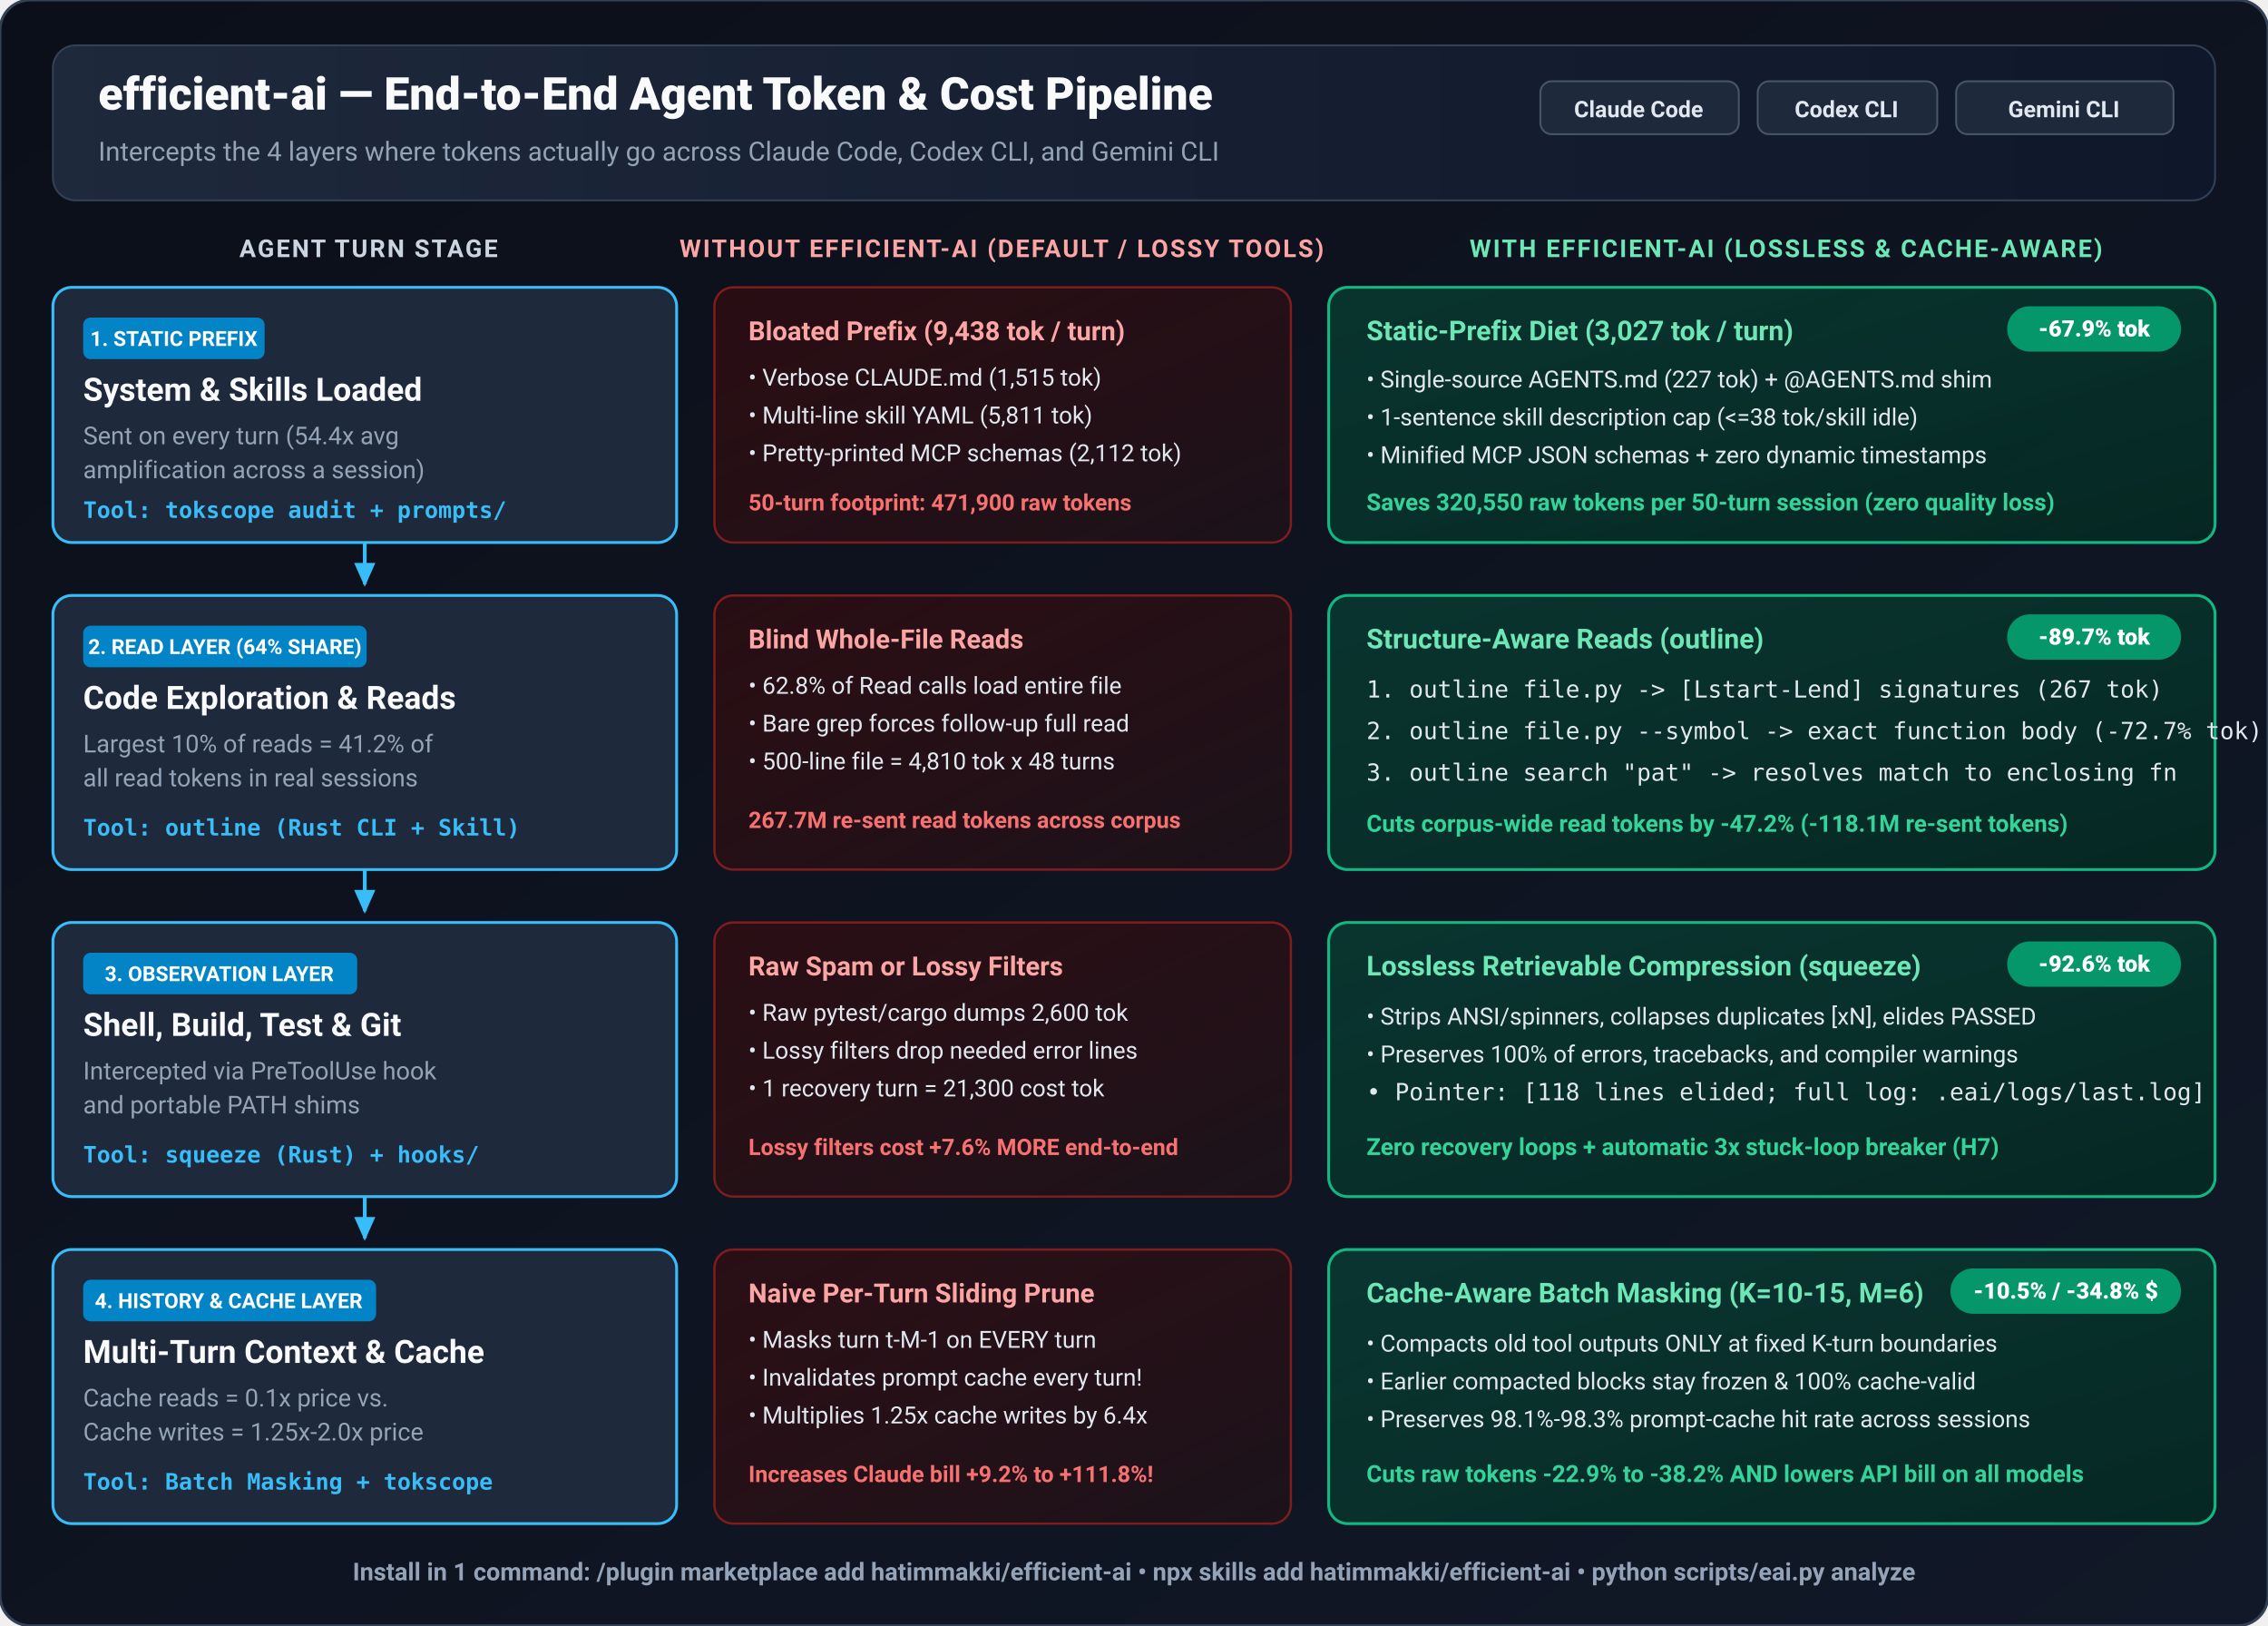
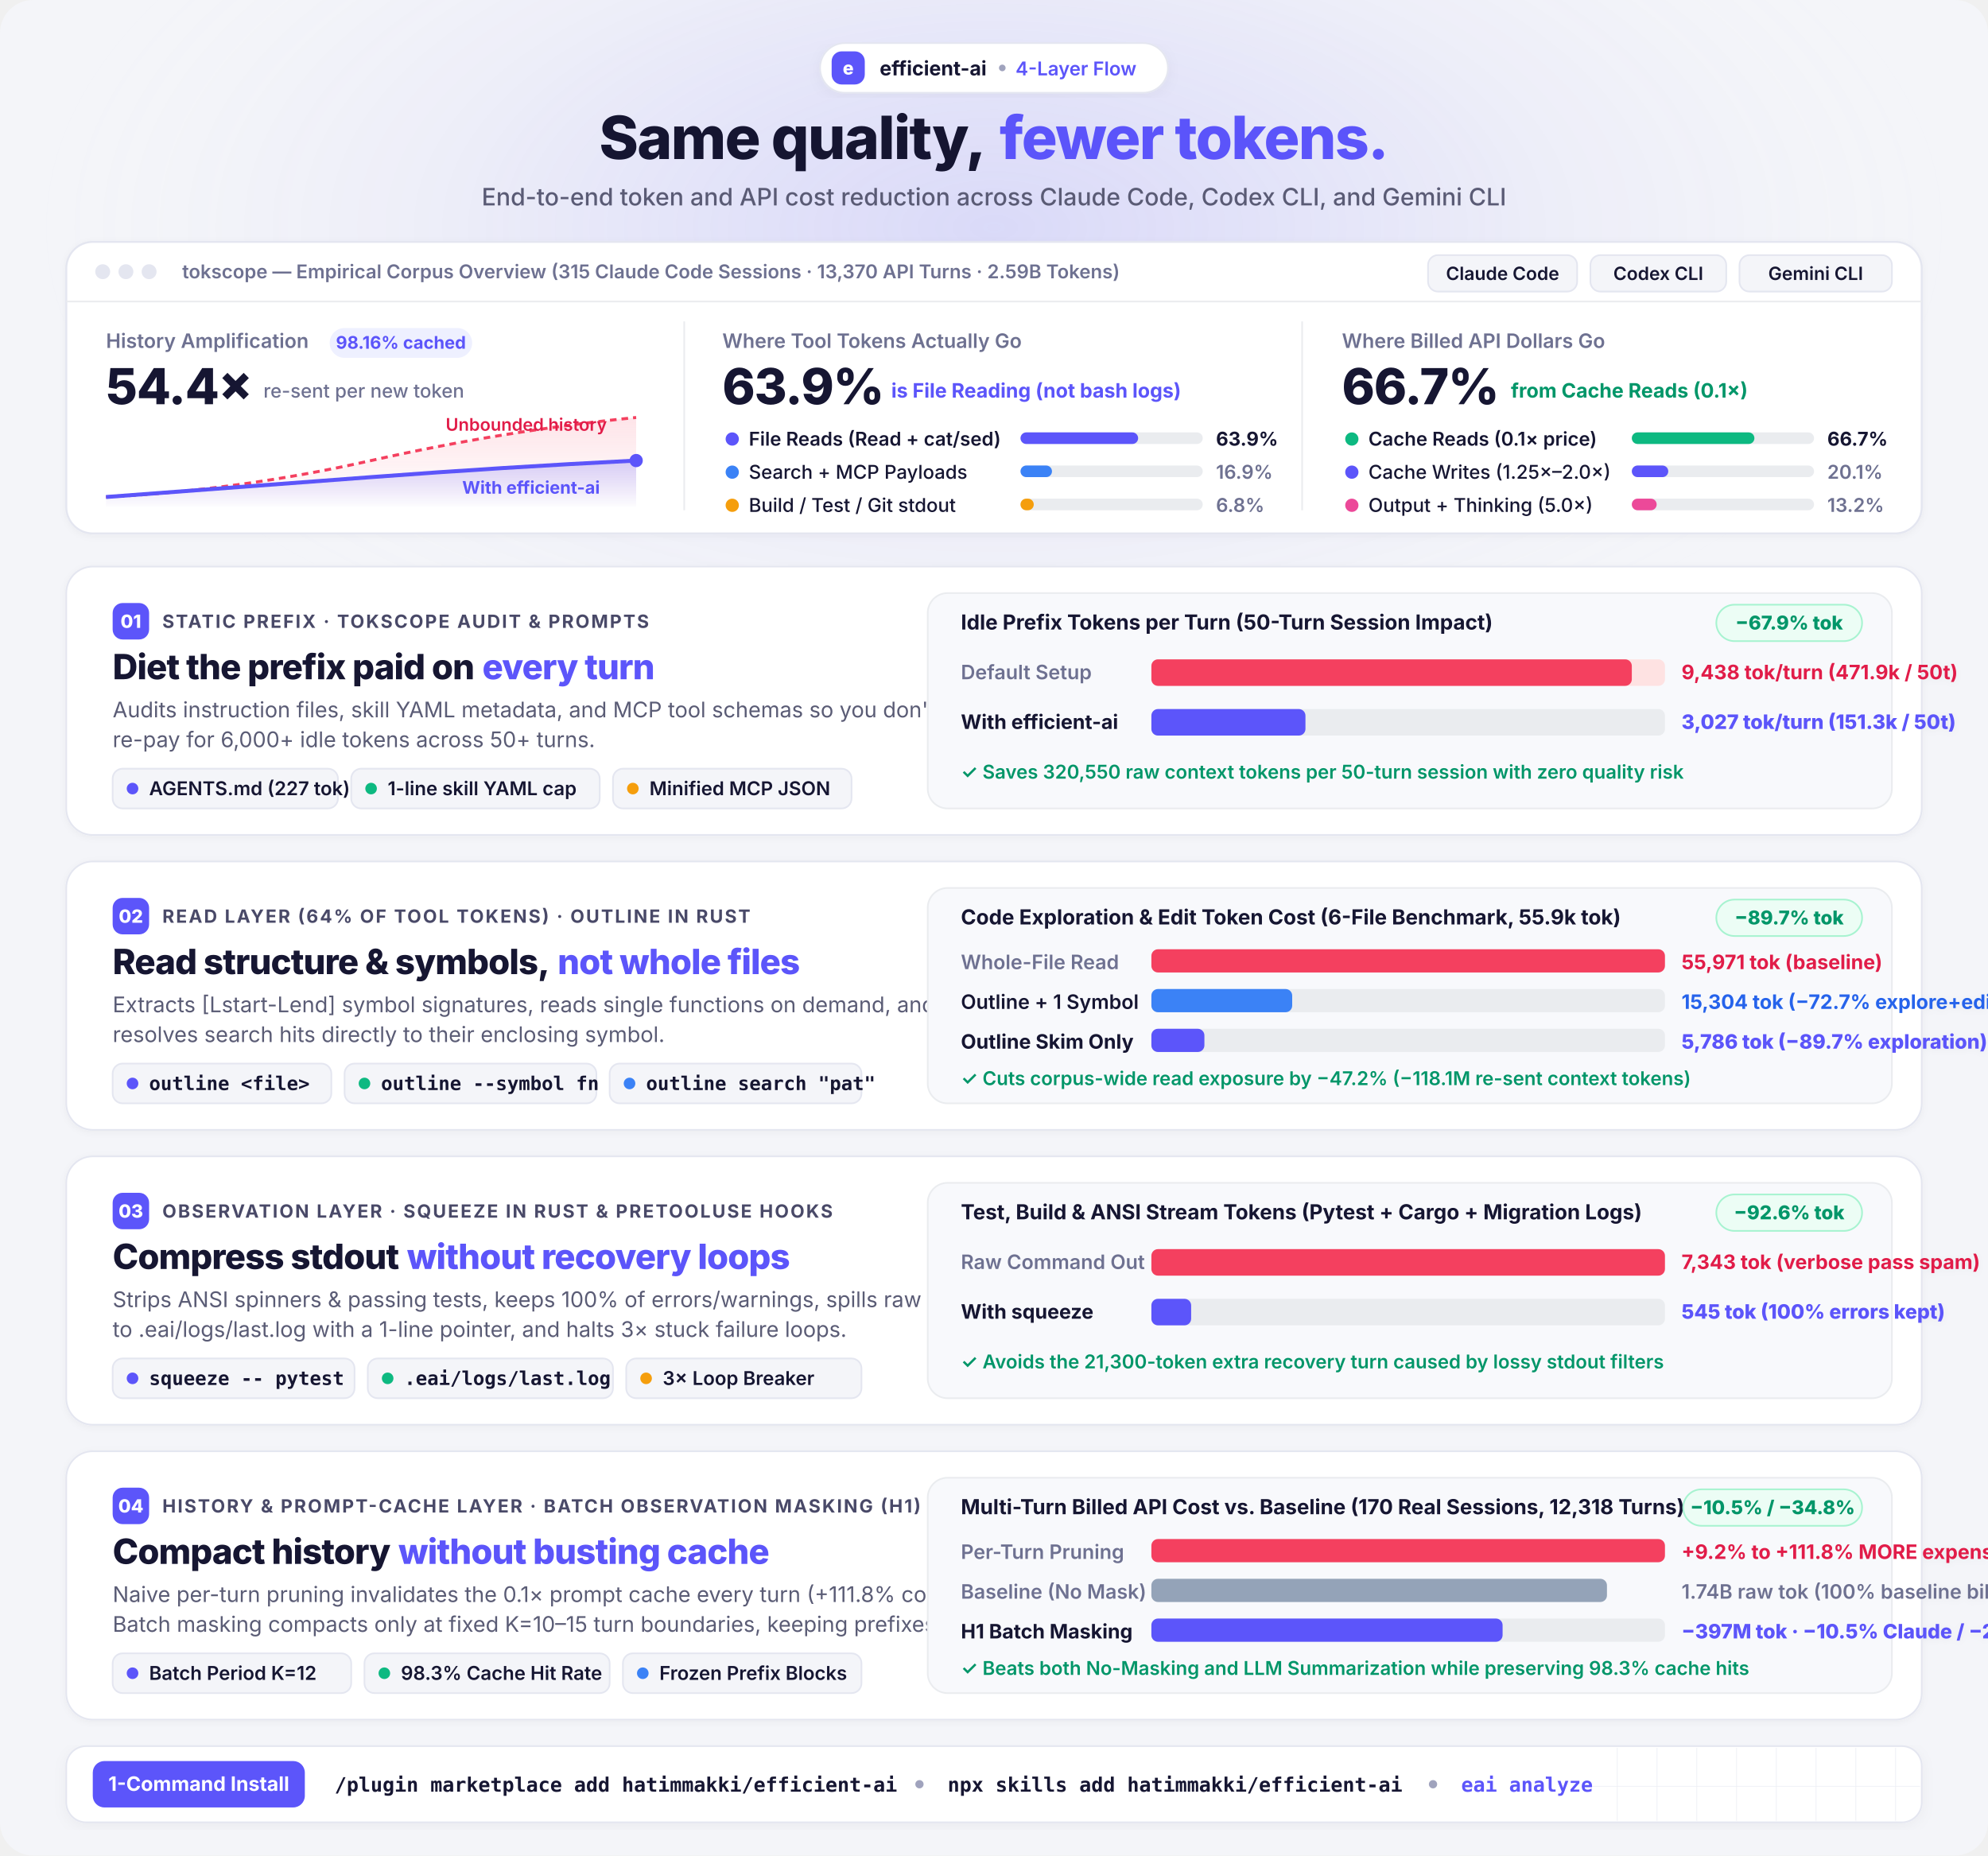
- <svg xmlns="http://www.w3.org/2000/svg" viewBox="0 0 1200 860" width="100%" height="100%" font-family="system-ui, -apple-system, 'Segoe UI', Roboto, Helvetica, Arial, sans-serif">
+ <svg xmlns="http://www.w3.org/2000/svg" viewBox="0 0 1200 1120" width="100%" height="100%" font-family="'SN Pro', 'Inter', -apple-system, BlinkMacSystemFont, 'Segoe UI', Roboto, sans-serif">
  <defs>
-     <linearGradient id="bgGrad" x1="0%" y1="0%" x2="100%" y2="100%">
-       <stop offset="0%" stop-color="#0b0f19" />
-       <stop offset="100%" stop-color="#111827" />
+     <radialGradient id="indigoGlow" cx="50%" cy="22%" r="48%">
+       <stop offset="0%" stop-color="#625DF5" stop-opacity="0.18" />
+       <stop offset="55%" stop-color="#625DF5" stop-opacity="0.06" />
+       <stop offset="100%" stop-color="#F4F5F9" stop-opacity="0" />
+     </radialGradient>
+     <linearGradient id="chartFill" x1="0%" y1="0%" x2="0%" y2="100%">
+       <stop offset="0%" stop-color="#5B54FA" stop-opacity="0.24" />
+       <stop offset="100%" stop-color="#5B54FA" stop-opacity="0.01" />
    </linearGradient>
-     <linearGradient id="headerGrad" x1="0%" y1="0%" x2="100%" y2="0%">
-       <stop offset="0%" stop-color="#1e293b" />
-       <stop offset="100%" stop-color="#0f172a" />
+     <linearGradient id="redChartFill" x1="0%" y1="0%" x2="0%" y2="100%">
+       <stop offset="0%" stop-color="#F43F5E" stop-opacity="0.14" />
+       <stop offset="100%" stop-color="#F43F5E" stop-opacity="0.0" />
    </linearGradient>
-     <linearGradient id="greenCard" x1="0%" y1="0%" x2="100%" y2="100%">
-       <stop offset="0%" stop-color="#064e3b" stop-opacity="0.55" />
-       <stop offset="100%" stop-color="#022c22" stop-opacity="0.75" />
-     </linearGradient>
-     <linearGradient id="redCard" x1="0%" y1="0%" x2="100%" y2="100%">
-       <stop offset="0%" stop-color="#450a0a" stop-opacity="0.5" />
-       <stop offset="100%" stop-color="#1f1218" stop-opacity="0.75" />
-     </linearGradient>
-     <marker id="arrowGreen" viewBox="0 0 10 10" refX="8" refY="5" markerWidth="7" markerHeight="7" orient="auto-start-reverse">
-       <path d="M 0 1 L 9 5 L 0 9 z" fill="#10b981" />
-     </marker>
-     <marker id="arrowBlue" viewBox="0 0 10 10" refX="8" refY="5" markerWidth="7" markerHeight="7" orient="auto-start-reverse">
-       <path d="M 0 1 L 9 5 L 0 9 z" fill="#38bdf8" />
-     </marker>
+     <filter id="cardShadow" x="-4%" y="-4%" width="108%" height="112%">
+       <feDropShadow dx="0" dy="8" stdDeviation="14" flood-color="#151531" flood-opacity="0.05" />
+       <feDropShadow dx="0" dy="1" stdDeviation="2" flood-color="#151531" flood-opacity="0.04" />
+     </filter>
+     <filter id="pillShadow" x="-4%" y="-6%" width="108%" height="116%">
+       <feDropShadow dx="0" dy="2" stdDeviation="4" flood-color="#151531" flood-opacity="0.04" />
+     </filter>
+     <pattern id="juneGrid" width="24" height="24" patternUnits="userSpaceOnUse">
+       <path d="M 24 0 L 0 0 0 24" fill="none" stroke="#E4E6F0" stroke-width="0.8" />
+     </pattern>
  </defs>
-   <rect width="1200" height="860" rx="16" fill="url(#bgGrad)" stroke="#334155" stroke-width="1.5" />
-   <rect x="28" y="24" width="1144" height="82" rx="12" fill="url(#headerGrad)" stroke="#334155" stroke-width="1" />
-   <text x="52" y="58" fill="#f8fafc" font-size="24" font-weight="800">efficient-ai — End-to-End Agent Token &amp; Cost Pipeline</text>
-   <text x="52" y="85" fill="#94a3b8" font-size="14">Intercepts the 4 layers where tokens actually go across Claude Code, Codex CLI, and Gemini CLI</text>
-   <rect x="815" y="43" width="105" height="28" rx="6" fill="#1e293b" stroke="#475569" />
-   <text x="867" y="62" fill="#e2e8f0" font-size="12" font-weight="600" text-anchor="middle">Claude Code</text>
-   <rect x="930" y="43" width="95" height="28" rx="6" fill="#1e293b" stroke="#475569" />
-   <text x="977" y="62" fill="#e2e8f0" font-size="12" font-weight="600" text-anchor="middle">Codex CLI</text>
-   <rect x="1035" y="43" width="115" height="28" rx="6" fill="#1e293b" stroke="#475569" />
-   <text x="1092" y="62" fill="#e2e8f0" font-size="12" font-weight="600" text-anchor="middle">Gemini CLI</text>
-   <text x="195" y="136" fill="#cbd5e1" font-size="13" font-weight="700" text-anchor="middle" letter-spacing="1">AGENT TURN STAGE</text>
-   <text x="530" y="136" fill="#fca5a5" font-size="13" font-weight="700" text-anchor="middle" letter-spacing="1">WITHOUT EFFICIENT-AI (DEFAULT / LOSSY TOOLS)</text>
-   <text x="945" y="136" fill="#6ee7b7" font-size="13" font-weight="700" text-anchor="middle" letter-spacing="1">WITH EFFICIENT-AI (LOSSLESS &amp; CACHE-AWARE)</text>
-   <rect x="28" y="152" width="330" height="135" rx="10" fill="#1e293b" stroke="#38bdf8" stroke-width="1.5" />
-   <rect x="44" y="168" width="96" height="22" rx="4" fill="#0284c7" />
-   <text x="92" y="183" fill="#ffffff" font-size="11" font-weight="700" text-anchor="middle">1. STATIC PREFIX</text>
-   <text x="44" y="212" fill="#f8fafc" font-size="17" font-weight="700">System &amp; Skills Loaded</text>
-   <text x="44" y="235" fill="#94a3b8" font-size="13">Sent on every turn (54.4x avg</text>
-   <text x="44" y="253" fill="#94a3b8" font-size="13">amplification across a session)</text>
-   <text x="44" y="274" fill="#38bdf8" font-size="12" font-family="Consolas, monospace" font-weight="600">Tool: tokscope audit + prompts/</text>
-   <rect x="378" y="152" width="305" height="135" rx="10" fill="url(#redCard)" stroke="#7f1d1d" stroke-width="1.2" />
-   <text x="396" y="180" fill="#fca5a5" font-size="14" font-weight="700">Bloated Prefix (9,438 tok / turn)</text>
-   <text x="396" y="204" fill="#e2e8f0" font-size="12.5">• Verbose CLAUDE.md (1,515 tok)</text>
-   <text x="396" y="224" fill="#e2e8f0" font-size="12.5">• Multi-line skill YAML (5,811 tok)</text>
-   <text x="396" y="244" fill="#e2e8f0" font-size="12.5">• Pretty-printed MCP schemas (2,112 tok)</text>
-   <text x="396" y="270" fill="#f87171" font-size="12" font-weight="700">50-turn footprint: 471,900 raw tokens</text>
-   <rect x="703" y="152" width="469" height="135" rx="10" fill="url(#greenCard)" stroke="#10b981" stroke-width="1.5" />
-   <text x="723" y="180" fill="#6ee7b7" font-size="14.5" font-weight="700">Static-Prefix Diet (3,027 tok / turn)</text>
-   <rect x="1062" y="162" width="92" height="24" rx="12" fill="#059669" />
-   <text x="1108" y="178" fill="#ffffff" font-size="12" font-weight="800" text-anchor="middle">-67.9% tok</text>
-   <text x="723" y="205" fill="#e2e8f0" font-size="12.5">• Single-source AGENTS.md (227 tok) + @AGENTS.md shim</text>
-   <text x="723" y="225" fill="#e2e8f0" font-size="12.5">• 1-sentence skill description cap (&lt;=38 tok/skill idle)</text>
-   <text x="723" y="245" fill="#e2e8f0" font-size="12.5">• Minified MCP JSON schemas + zero dynamic timestamps</text>
-   <text x="723" y="270" fill="#34d399" font-size="12.5" font-weight="700">Saves 320,550 raw tokens per 50-turn session (zero quality loss)</text>
-   <line x1="193" y1="287" x2="193" y2="309" stroke="#38bdf8" stroke-width="2" marker-end="url(#arrowBlue)" />
-   <rect x="28" y="315" width="330" height="145" rx="10" fill="#1e293b" stroke="#38bdf8" stroke-width="1.5" />
-   <rect x="44" y="331" width="150" height="22" rx="4" fill="#0284c7" />
-   <text x="119" y="346" fill="#ffffff" font-size="11" font-weight="700" text-anchor="middle">2. READ LAYER (64% SHARE)</text>
-   <text x="44" y="375" fill="#f8fafc" font-size="17" font-weight="700">Code Exploration &amp; Reads</text>
-   <text x="44" y="398" fill="#94a3b8" font-size="13">Largest 10% of reads = 41.2% of</text>
-   <text x="44" y="416" fill="#94a3b8" font-size="13">all read tokens in real sessions</text>
-   <text x="44" y="442" fill="#38bdf8" font-size="12" font-family="Consolas, monospace" font-weight="600">Tool: outline (Rust CLI + Skill)</text>
-   <rect x="378" y="315" width="305" height="145" rx="10" fill="url(#redCard)" stroke="#7f1d1d" stroke-width="1.2" />
-   <text x="396" y="343" fill="#fca5a5" font-size="14" font-weight="700">Blind Whole-File Reads</text>
-   <text x="396" y="367" fill="#e2e8f0" font-size="12.5">• 62.8% of Read calls load entire file</text>
-   <text x="396" y="387" fill="#e2e8f0" font-size="12.5">• Bare grep forces follow-up full read</text>
-   <text x="396" y="407" fill="#e2e8f0" font-size="12.5">• 500-line file = 4,810 tok x 48 turns</text>
-   <text x="396" y="438" fill="#f87171" font-size="12" font-weight="700">267.7M re-sent read tokens across corpus</text>
-   <rect x="703" y="315" width="469" height="145" rx="10" fill="url(#greenCard)" stroke="#10b981" stroke-width="1.5" />
-   <text x="723" y="343" fill="#6ee7b7" font-size="14.5" font-weight="700">Structure-Aware Reads (outline)</text>
-   <rect x="1062" y="325" width="92" height="24" rx="12" fill="#059669" />
-   <text x="1108" y="341" fill="#ffffff" font-size="12" font-weight="800" text-anchor="middle">-89.7% tok</text>
-   <text x="723" y="369" fill="#e2e8f0" font-size="12.5" font-family="Consolas, monospace">1. outline file.py           -&gt; [Lstart-Lend] signatures (267 tok)</text>
-   <text x="723" y="391" fill="#e2e8f0" font-size="12.5" font-family="Consolas, monospace">2. outline file.py --symbol  -&gt; exact function body (-72.7% tok)</text>
-   <text x="723" y="413" fill="#e2e8f0" font-size="12.5" font-family="Consolas, monospace">3. outline search "pat"      -&gt; resolves match to enclosing fn</text>
-   <text x="723" y="440" fill="#34d399" font-size="12.5" font-weight="700">Cuts corpus-wide read tokens by -47.2% (-118.1M re-sent tokens)</text>
-   <line x1="193" y1="460" x2="193" y2="482" stroke="#38bdf8" stroke-width="2" marker-end="url(#arrowBlue)" />
-   <rect x="28" y="488" width="330" height="145" rx="10" fill="#1e293b" stroke="#38bdf8" stroke-width="1.5" />
-   <rect x="44" y="504" width="145" height="22" rx="4" fill="#0284c7" />
-   <text x="116" y="519" fill="#ffffff" font-size="11" font-weight="700" text-anchor="middle">3. OBSERVATION LAYER</text>
-   <text x="44" y="548" fill="#f8fafc" font-size="17" font-weight="700">Shell, Build, Test &amp; Git</text>
-   <text x="44" y="571" fill="#94a3b8" font-size="13">Intercepted via PreToolUse hook</text>
-   <text x="44" y="589" fill="#94a3b8" font-size="13">and portable PATH shims</text>
-   <text x="44" y="615" fill="#38bdf8" font-size="12" font-family="Consolas, monospace" font-weight="600">Tool: squeeze (Rust) + hooks/</text>
-   <rect x="378" y="488" width="305" height="145" rx="10" fill="url(#redCard)" stroke="#7f1d1d" stroke-width="1.2" />
-   <text x="396" y="516" fill="#fca5a5" font-size="14" font-weight="700">Raw Spam or Lossy Filters</text>
-   <text x="396" y="540" fill="#e2e8f0" font-size="12.5">• Raw pytest/cargo dumps 2,600 tok</text>
-   <text x="396" y="560" fill="#e2e8f0" font-size="12.5">• Lossy filters drop needed error lines</text>
-   <text x="396" y="580" fill="#e2e8f0" font-size="12.5">• 1 recovery turn = 21,300 cost tok</text>
-   <text x="396" y="611" fill="#f87171" font-size="12" font-weight="700">Lossy filters cost +7.6% MORE end-to-end</text>
-   <rect x="703" y="488" width="469" height="145" rx="10" fill="url(#greenCard)" stroke="#10b981" stroke-width="1.5" />
-   <text x="723" y="516" fill="#6ee7b7" font-size="14.5" font-weight="700">Lossless Retrievable Compression (squeeze)</text>
-   <rect x="1062" y="498" width="92" height="24" rx="12" fill="#059669" />
-   <text x="1108" y="514" fill="#ffffff" font-size="12" font-weight="800" text-anchor="middle">-92.6% tok</text>
-   <text x="723" y="542" fill="#e2e8f0" font-size="12.5">• Strips ANSI/spinners, collapses duplicates [xN], elides PASSED</text>
-   <text x="723" y="562" fill="#e2e8f0" font-size="12.5">• Preserves 100% of errors, tracebacks, and compiler warnings</text>
-   <text x="723" y="582" fill="#e2e8f0" font-size="12.5" font-family="Consolas, monospace">• Pointer: [118 lines elided; full log: .eai/logs/last.log]</text>
-   <text x="723" y="611" fill="#34d399" font-size="12.5" font-weight="700">Zero recovery loops + automatic 3x stuck-loop breaker (H7)</text>
-   <line x1="193" y1="633" x2="193" y2="655" stroke="#38bdf8" stroke-width="2" marker-end="url(#arrowBlue)" />
-   <rect x="28" y="661" width="330" height="145" rx="10" fill="#1e293b" stroke="#38bdf8" stroke-width="1.5" />
-   <rect x="44" y="677" width="155" height="22" rx="4" fill="#0284c7" />
-   <text x="121" y="692" fill="#ffffff" font-size="11" font-weight="700" text-anchor="middle">4. HISTORY &amp; CACHE LAYER</text>
-   <text x="44" y="721" fill="#f8fafc" font-size="17" font-weight="700">Multi-Turn Context &amp; Cache</text>
-   <text x="44" y="744" fill="#94a3b8" font-size="13">Cache reads = 0.1x price vs.</text>
-   <text x="44" y="762" fill="#94a3b8" font-size="13">Cache writes = 1.25x-2.0x price</text>
-   <text x="44" y="788" fill="#38bdf8" font-size="12" font-family="Consolas, monospace" font-weight="600">Tool: Batch Masking + tokscope</text>
-   <rect x="378" y="661" width="305" height="145" rx="10" fill="url(#redCard)" stroke="#7f1d1d" stroke-width="1.2" />
-   <text x="396" y="689" fill="#fca5a5" font-size="14" font-weight="700">Naive Per-Turn Sliding Prune</text>
-   <text x="396" y="713" fill="#e2e8f0" font-size="12.5">• Masks turn t-M-1 on EVERY turn</text>
-   <text x="396" y="733" fill="#e2e8f0" font-size="12.5">• Invalidates prompt cache every turn!</text>
-   <text x="396" y="753" fill="#e2e8f0" font-size="12.5">• Multiplies 1.25x cache writes by 6.4x</text>
-   <text x="396" y="784" fill="#f87171" font-size="12" font-weight="700">Increases Claude bill +9.2% to +111.8%!</text>
-   <rect x="703" y="661" width="469" height="145" rx="10" fill="url(#greenCard)" stroke="#10b981" stroke-width="1.5" />
-   <text x="723" y="689" fill="#6ee7b7" font-size="14.5" font-weight="700">Cache-Aware Batch Masking (K=10-15, M=6)</text>
-   <rect x="1032" y="671" width="122" height="24" rx="12" fill="#059669" />
-   <text x="1093" y="687" fill="#ffffff" font-size="12" font-weight="800" text-anchor="middle">-10.5% / -34.8% $</text>
-   <text x="723" y="715" fill="#e2e8f0" font-size="12.5">• Compacts old tool outputs ONLY at fixed K-turn boundaries</text>
-   <text x="723" y="735" fill="#e2e8f0" font-size="12.5">• Earlier compacted blocks stay frozen &amp; 100% cache-valid</text>
-   <text x="723" y="755" fill="#e2e8f0" font-size="12.5">• Preserves 98.1%-98.3% prompt-cache hit rate across sessions</text>
-   <text x="723" y="784" fill="#34d399" font-size="12.5" font-weight="700">Cuts raw tokens -22.9% to -38.2% AND lowers API bill on all models</text>
-   <text x="600" y="836" fill="#94a3b8" font-size="13" font-weight="600" text-anchor="middle">
-     Install in 1 command:   /plugin marketplace add hatimmakki/efficient-ai   •   npx skills add hatimmakki/efficient-ai   •   python scripts/eai.py analyze
+   <rect width="1200" height="1120" rx="20" fill="#F4F5F9" />
+   <rect width="1200" height="620" rx="20" fill="url(#indigoGlow)" />
+   <g transform="translate(495, 26)" filter="url(#pillShadow)">
+     <rect width="210" height="30" rx="15" fill="#FFFFFF" stroke="#E4E6F0" stroke-width="1" />
+     <rect x="7" y="5" width="20" height="20" rx="6" fill="#5B54FA" />
+     <text x="17" y="19" fill="#FFFFFF" font-size="11" font-weight="800" text-anchor="middle">e</text>
+     <text x="36" y="19.5" fill="#151531" font-size="12" font-weight="700">efficient-ai</text>
+     <circle cx="110" cy="15" r="2" fill="#A0A3BD" />
+     <text x="118" y="19.5" fill="#5B54FA" font-size="11.5" font-weight="600">4-Layer Flow</text>
+   </g>
+   <text x="600" y="96" font-size="36" font-weight="800" text-anchor="middle" letter-spacing="-0.8">
+     <tspan fill="#151531">Same quality, </tspan>
+     <tspan fill="#5B54FA">fewer tokens.</tspan>
  </text>
+   <text x="600" y="124" fill="#5A5B75" font-size="14.5" font-weight="500" text-anchor="middle">
+     End-to-end token and API cost reduction across Claude Code, Codex CLI, and Gemini CLI
+   </text>
+   <g transform="translate(40, 146)" filter="url(#cardShadow)">
+     <rect width="1120" height="176" rx="16" fill="#FFFFFF" stroke="#E4E6F0" stroke-width="1.2" />
+     <circle cx="22" cy="18" r="4.5" fill="#E4E6F0" />
+     <circle cx="36" cy="18" r="4.5" fill="#E4E6F0" />
+     <circle cx="50" cy="18" r="4.5" fill="#E4E6F0" />
+     <text x="70" y="22" fill="#6E7191" font-size="11.5" font-weight="600">tokscope — Empirical Corpus Overview (315 Claude Code Sessions · 13,370 API Turns · 2.59B Tokens)</text>
+     <rect x="822" y="8" width="90" height="22" rx="6" fill="#F4F5F9" stroke="#E4E6F0" />
+     <text x="867" y="23" fill="#151531" font-size="11" font-weight="600" text-anchor="middle">Claude Code</text>
+     <rect x="920" y="8" width="82" height="22" rx="6" fill="#F4F5F9" stroke="#E4E6F0" />
+     <text x="961" y="23" fill="#151531" font-size="11" font-weight="600" text-anchor="middle">Codex CLI</text>
+     <rect x="1010" y="8" width="92" height="22" rx="6" fill="#F4F5F9" stroke="#E4E6F0" />
+     <text x="1056" y="23" fill="#151531" font-size="11" font-weight="600" text-anchor="middle">Gemini CLI</text>
+     <line x1="0" y1="36" x2="1120" y2="36" stroke="#EAECEF" stroke-width="1" />
+     <g transform="translate(24, 50)">
+       <text x="0" y="14" fill="#6E7191" font-size="12" font-weight="600">History Amplification</text>
+       <rect x="135" y="2" width="86" height="18" rx="9" fill="#EEF0FF" />
+       <text x="178" y="14.5" fill="#5B54FA" font-size="10.5" font-weight="700" text-anchor="middle">98.16% cached</text>
+       <text x="0" y="48" fill="#151531" font-size="30" font-weight="800" letter-spacing="-0.5">54.4×</text>
+       <text x="95" y="44" fill="#6E7191" font-size="11.5" font-weight="500">re-sent per new token</text>
+       <path d="M 0 104 Q 80 100 160 82 T 320 56 L 320 110 L 0 110 Z" fill="url(#redChartFill)" />
+       <path d="M 0 104 Q 80 100 160 82 T 320 56" fill="none" stroke="#F43F5E" stroke-width="1.8" stroke-dasharray="4 3" />
+       <path d="M 0 104 Q 80 98 160 92 T 320 82 L 320 110 L 0 110 Z" fill="url(#chartFill)" />
+       <path d="M 0 104 Q 80 98 160 92 T 320 82" fill="none" stroke="#5B54FA" stroke-width="2.4" />
+       <circle cx="320" cy="82" r="4" fill="#5B54FA" />
+       <text x="205" y="64" fill="#E11D48" font-size="10.5" font-weight="600">Unbounded history</text>
+       <text x="215" y="102" fill="#5B54FA" font-size="10.5" font-weight="700">With efficient-ai</text>
+     </g>
+     <line x1="373" y1="48" x2="373" y2="162" stroke="#EAECEF" stroke-width="1" />
+     <g transform="translate(396, 50)">
+       <text x="0" y="14" fill="#6E7191" font-size="12" font-weight="600">Where Tool Tokens Actually Go</text>
+       <text x="0" y="48" fill="#151531" font-size="30" font-weight="800" letter-spacing="-0.5">63.9%</text>
+       <text x="102" y="44" fill="#5B54FA" font-size="12" font-weight="700">is File Reading (not bash logs)</text>
+       <circle cx="6" cy="69" r="4" fill="#5B54FA" />
+       <text x="16" y="73" fill="#151531" font-size="11.5" font-weight="600">File Reads (Read + cat/sed)</text>
+       <rect x="180" y="65" width="110" height="7" rx="3.5" fill="#EAECEF" />
+       <rect x="180" y="65" width="71" height="7" rx="3.5" fill="#5B54FA" />
+       <text x="298" y="73" fill="#151531" font-size="11.5" font-weight="700">63.9%</text>
+       <circle cx="6" cy="89" r="4" fill="#3B82F6" />
+       <text x="16" y="93" fill="#151531" font-size="11.5" font-weight="500">Search + MCP Payloads</text>
+       <rect x="180" y="85" width="110" height="7" rx="3.5" fill="#EAECEF" />
+       <rect x="180" y="85" width="19" height="7" rx="3.5" fill="#3B82F6" />
+       <text x="298" y="93" fill="#6E7191" font-size="11.5" font-weight="600">16.9%</text>
+       <circle cx="6" cy="109" r="4" fill="#F59E0B" />
+       <text x="16" y="113" fill="#151531" font-size="11.5" font-weight="500">Build / Test / Git stdout</text>
+       <rect x="180" y="105" width="110" height="7" rx="3.5" fill="#EAECEF" />
+       <rect x="180" y="105" width="8" height="7" rx="3.5" fill="#F59E0B" />
+       <text x="298" y="113" fill="#6E7191" font-size="11.5" font-weight="600">6.8%</text>
+     </g>
+     <line x1="746" y1="48" x2="746" y2="162" stroke="#EAECEF" stroke-width="1" />
+     <g transform="translate(770, 50)">
+       <text x="0" y="14" fill="#6E7191" font-size="12" font-weight="600">Where Billed API Dollars Go</text>
+       <text x="0" y="48" fill="#151531" font-size="30" font-weight="800" letter-spacing="-0.5">66.7%</text>
+       <text x="102" y="44" fill="#059669" font-size="12" font-weight="700">from Cache Reads (0.1×)</text>
+       <circle cx="6" cy="69" r="4" fill="#10B981" />
+       <text x="16" y="73" fill="#151531" font-size="11.5" font-weight="600">Cache Reads (0.1× price)</text>
+       <rect x="175" y="65" width="110" height="7" rx="3.5" fill="#EAECEF" />
+       <rect x="175" y="65" width="74" height="7" rx="3.5" fill="#10B981" />
+       <text x="293" y="73" fill="#151531" font-size="11.5" font-weight="700">66.7%</text>
+       <circle cx="6" cy="89" r="4" fill="#5B54FA" />
+       <text x="16" y="93" fill="#151531" font-size="11.5" font-weight="500">Cache Writes (1.25×–2.0×)</text>
+       <rect x="175" y="85" width="110" height="7" rx="3.5" fill="#EAECEF" />
+       <rect x="175" y="85" width="22" height="7" rx="3.5" fill="#5B54FA" />
+       <text x="293" y="93" fill="#6E7191" font-size="11.5" font-weight="600">20.1%</text>
+       <circle cx="6" cy="109" r="4" fill="#EC4899" />
+       <text x="16" y="113" fill="#151531" font-size="11.5" font-weight="500">Output + Thinking (5.0×)</text>
+       <rect x="175" y="105" width="110" height="7" rx="3.5" fill="#EAECEF" />
+       <rect x="175" y="105" width="15" height="7" rx="3.5" fill="#EC4899" />
+       <text x="293" y="113" fill="#6E7191" font-size="11.5" font-weight="600">13.2%</text>
+     </g>
+   </g>
+   <g transform="translate(40, 342)" filter="url(#cardShadow)">
+     <rect width="1120" height="162" rx="16" fill="#FFFFFF" stroke="#E4E6F0" stroke-width="1" />
+     <rect x="28" y="22" width="22" height="22" rx="6" fill="#5B54FA" />
+     <text x="39" y="37" fill="#FFFFFF" font-size="11" font-weight="800" text-anchor="middle">01</text>
+     <text x="58" y="37" fill="#4A4A68" font-size="11" font-weight="700" letter-spacing="1">STATIC PREFIX · TOKSCOPE AUDIT &amp; PROMPTS</text>
+     <text x="28" y="68" font-size="21" font-weight="800" letter-spacing="-0.4">
+       <tspan fill="#151531">Diet the prefix paid on </tspan>
+       <tspan fill="#5B54FA">every turn</tspan>
+     </text>
+     <text x="28" y="91" fill="#5A5B75" font-size="13">
+       Audits instruction files, skill YAML metadata, and MCP tool schemas so you don't
+     </text>
+     <text x="28" y="109" fill="#5A5B75" font-size="13">
+       re-pay for 6,000+ idle tokens across 50+ turns.
+     </text>
+     <rect x="28" y="122" width="136" height="24" rx="6" fill="#F4F5F9" stroke="#E4E6F0" />
+     <circle cx="40" cy="134" r="3.5" fill="#5B54FA" />
+     <text x="50" y="138" fill="#151531" font-size="11.5" font-weight="600">AGENTS.md (227 tok)</text>
+     <rect x="172" y="122" width="150" height="24" rx="6" fill="#F4F5F9" stroke="#E4E6F0" />
+     <circle cx="184" cy="134" r="3.5" fill="#10B981" />
+     <text x="194" y="138" fill="#151531" font-size="11.5" font-weight="600">1-line skill YAML cap</text>
+     <rect x="330" y="122" width="144" height="24" rx="6" fill="#F4F5F9" stroke="#E4E6F0" />
+     <circle cx="342" cy="134" r="3.5" fill="#F59E0B" />
+     <text x="352" y="138" fill="#151531" font-size="11.5" font-weight="600">Minified MCP JSON</text>
+     <rect x="520" y="16" width="582" height="130" rx="12" fill="#F8F9FC" stroke="#EAECEF" stroke-width="1" />
+     <text x="540" y="38" fill="#151531" font-size="12.5" font-weight="700">Idle Prefix Tokens per Turn (50-Turn Session Impact)</text>
+     <rect x="996" y="23" width="88" height="22" rx="11" fill="#ECFDF5" stroke="#A7F3D0" />
+     <text x="1040" y="38" fill="#059669" font-size="11.5" font-weight="800" text-anchor="middle">−67.9% tok</text>
+     <text x="540" y="68" fill="#6E7191" font-size="12" font-weight="600">Default Setup</text>
+     <rect x="655" y="56" width="310" height="16" rx="4" fill="#FEE2E2" />
+     <rect x="655" y="56" width="290" height="16" rx="4" fill="#F43F5E" />
+     <text x="975" y="68" fill="#E11D48" font-size="12" font-weight="700">9,438 tok/turn (471.9k / 50t)</text>
+     <text x="540" y="98" fill="#151531" font-size="12" font-weight="700">With efficient-ai</text>
+     <rect x="655" y="86" width="310" height="16" rx="4" fill="#EAECEF" />
+     <rect x="655" y="86" width="93" height="16" rx="4" fill="#5B54FA" />
+     <text x="975" y="98" fill="#5B54FA" font-size="12" font-weight="800">3,027 tok/turn (151.3k / 50t)</text>
+     <text x="540" y="128" fill="#059669" font-size="11.5" font-weight="600">✓ Saves 320,550 raw context tokens per 50-turn session with zero quality risk</text>
+   </g>
+   <g transform="translate(40, 520)" filter="url(#cardShadow)">
+     <rect width="1120" height="162" rx="16" fill="#FFFFFF" stroke="#E4E6F0" stroke-width="1" />
+     <rect x="28" y="22" width="22" height="22" rx="6" fill="#5B54FA" />
+     <text x="39" y="37" fill="#FFFFFF" font-size="11" font-weight="800" text-anchor="middle">02</text>
+     <text x="58" y="37" fill="#4A4A68" font-size="11" font-weight="700" letter-spacing="1">READ LAYER (64% OF TOOL TOKENS) · OUTLINE IN RUST</text>
+     <text x="28" y="68" font-size="21" font-weight="800" letter-spacing="-0.4">
+       <tspan fill="#151531">Read structure &amp; symbols, </tspan>
+       <tspan fill="#5B54FA">not whole files</tspan>
+     </text>
+     <text x="28" y="91" fill="#5A5B75" font-size="13">
+       Extracts [Lstart-Lend] symbol signatures, reads single functions on demand, and
+     </text>
+     <text x="28" y="109" fill="#5A5B75" font-size="13">
+       resolves search hits directly to their enclosing symbol.
+     </text>
+     <rect x="28" y="122" width="132" height="24" rx="6" fill="#F4F5F9" stroke="#E4E6F0" />
+     <circle cx="40" cy="134" r="3.5" fill="#5B54FA" />
+     <text x="50" y="138" fill="#151531" font-size="11.5" font-weight="600" font-family="Consolas, monospace">outline &lt;file&gt;</text>
+     <rect x="168" y="122" width="152" height="24" rx="6" fill="#F4F5F9" stroke="#E4E6F0" />
+     <circle cx="180" cy="134" r="3.5" fill="#10B981" />
+     <text x="190" y="138" fill="#151531" font-size="11.5" font-weight="600" font-family="Consolas, monospace">outline --symbol fn</text>
+     <rect x="328" y="122" width="152" height="24" rx="6" fill="#F4F5F9" stroke="#E4E6F0" />
+     <circle cx="340" cy="134" r="3.5" fill="#3B82F6" />
+     <text x="350" y="138" fill="#151531" font-size="11.5" font-weight="600" font-family="Consolas, monospace">outline search "pat"</text>
+     <rect x="520" y="16" width="582" height="130" rx="12" fill="#F8F9FC" stroke="#EAECEF" stroke-width="1" />
+     <text x="540" y="38" fill="#151531" font-size="12.5" font-weight="700">Code Exploration &amp; Edit Token Cost (6-File Benchmark, 55.9k tok)</text>
+     <rect x="996" y="23" width="88" height="22" rx="11" fill="#ECFDF5" stroke="#A7F3D0" />
+     <text x="1040" y="38" fill="#059669" font-size="11.5" font-weight="800" text-anchor="middle">−89.7% tok</text>
+     <text x="540" y="65" fill="#6E7191" font-size="12" font-weight="600">Whole-File Read</text>
+     <rect x="655" y="53" width="310" height="14" rx="4" fill="#F43F5E" />
+     <text x="975" y="65" fill="#E11D48" font-size="12" font-weight="700">55,971 tok (baseline)</text>
+     <text x="540" y="89" fill="#151531" font-size="12" font-weight="600">Outline + 1 Symbol</text>
+     <rect x="655" y="77" width="310" height="14" rx="4" fill="#EAECEF" />
+     <rect x="655" y="77" width="85" height="14" rx="4" fill="#3B82F6" />
+     <text x="975" y="89" fill="#2563EB" font-size="12" font-weight="700">15,304 tok (−72.7% explore+edit)</text>
+     <text x="540" y="113" fill="#151531" font-size="12" font-weight="700">Outline Skim Only</text>
+     <rect x="655" y="101" width="310" height="14" rx="4" fill="#EAECEF" />
+     <rect x="655" y="101" width="32" height="14" rx="4" fill="#5B54FA" />
+     <text x="975" y="113" fill="#5B54FA" font-size="12" font-weight="800">5,786 tok (−89.7% exploration)</text>
+     <text x="540" y="135" fill="#059669" font-size="11.5" font-weight="600">✓ Cuts corpus-wide read exposure by −47.2% (−118.1M re-sent context tokens)</text>
+   </g>
+   <g transform="translate(40, 698)" filter="url(#cardShadow)">
+     <rect width="1120" height="162" rx="16" fill="#FFFFFF" stroke="#E4E6F0" stroke-width="1" />
+     <rect x="28" y="22" width="22" height="22" rx="6" fill="#5B54FA" />
+     <text x="39" y="37" fill="#FFFFFF" font-size="11" font-weight="800" text-anchor="middle">03</text>
+     <text x="58" y="37" fill="#4A4A68" font-size="11" font-weight="700" letter-spacing="1">OBSERVATION LAYER · SQUEEZE IN RUST &amp; PRETOOLUSE HOOKS</text>
+     <text x="28" y="68" font-size="21" font-weight="800" letter-spacing="-0.4">
+       <tspan fill="#151531">Compress stdout </tspan>
+       <tspan fill="#5B54FA">without recovery loops</tspan>
+     </text>
+     <text x="28" y="91" fill="#5A5B75" font-size="13">
+       Strips ANSI spinners &amp; passing tests, keeps 100% of errors/warnings, spills raw log
+     </text>
+     <text x="28" y="109" fill="#5A5B75" font-size="13">
+       to .eai/logs/last.log with a 1-line pointer, and halts 3× stuck failure loops.
+     </text>
+     <rect x="28" y="122" width="146" height="24" rx="6" fill="#F4F5F9" stroke="#E4E6F0" />
+     <circle cx="40" cy="134" r="3.5" fill="#5B54FA" />
+     <text x="50" y="138" fill="#151531" font-size="11.5" font-weight="600" font-family="Consolas, monospace">squeeze -- pytest</text>
+     <rect x="182" y="122" width="148" height="24" rx="6" fill="#F4F5F9" stroke="#E4E6F0" />
+     <circle cx="194" cy="134" r="3.5" fill="#10B981" />
+     <text x="204" y="138" fill="#151531" font-size="11.5" font-weight="600" font-family="Consolas, monospace">.eai/logs/last.log</text>
+     <rect x="338" y="122" width="142" height="24" rx="6" fill="#F4F5F9" stroke="#E4E6F0" />
+     <circle cx="350" cy="134" r="3.5" fill="#F59E0B" />
+     <text x="360" y="138" fill="#151531" font-size="11.5" font-weight="600">3× Loop Breaker</text>
+     <rect x="520" y="16" width="582" height="130" rx="12" fill="#F8F9FC" stroke="#EAECEF" stroke-width="1" />
+     <text x="540" y="38" fill="#151531" font-size="12.5" font-weight="700">Test, Build &amp; ANSI Stream Tokens (Pytest + Cargo + Migration Logs)</text>
+     <rect x="996" y="23" width="88" height="22" rx="11" fill="#ECFDF5" stroke="#A7F3D0" />
+     <text x="1040" y="38" fill="#059669" font-size="11.5" font-weight="800" text-anchor="middle">−92.6% tok</text>
+     <text x="540" y="68" fill="#6E7191" font-size="12" font-weight="600">Raw Command Out</text>
+     <rect x="655" y="56" width="310" height="16" rx="4" fill="#F43F5E" />
+     <text x="975" y="68" fill="#E11D48" font-size="12" font-weight="700">7,343 tok (verbose pass spam)</text>
+     <text x="540" y="98" fill="#151531" font-size="12" font-weight="700">With squeeze</text>
+     <rect x="655" y="86" width="310" height="16" rx="4" fill="#EAECEF" />
+     <rect x="655" y="86" width="24" height="16" rx="4" fill="#5B54FA" />
+     <text x="975" y="98" fill="#5B54FA" font-size="12" font-weight="800">545 tok (100% errors kept)</text>
+     <text x="540" y="128" fill="#059669" font-size="11.5" font-weight="600">✓ Avoids the 21,300-token extra recovery turn caused by lossy stdout filters</text>
+   </g>
+   <g transform="translate(40, 876)" filter="url(#cardShadow)">
+     <rect width="1120" height="162" rx="16" fill="#FFFFFF" stroke="#E4E6F0" stroke-width="1" />
+     <rect x="28" y="22" width="22" height="22" rx="6" fill="#5B54FA" />
+     <text x="39" y="37" fill="#FFFFFF" font-size="11" font-weight="800" text-anchor="middle">04</text>
+     <text x="58" y="37" fill="#4A4A68" font-size="11" font-weight="700" letter-spacing="1">HISTORY &amp; PROMPT-CACHE LAYER · BATCH OBSERVATION MASKING (H1)</text>
+     <text x="28" y="68" font-size="21" font-weight="800" letter-spacing="-0.4">
+       <tspan fill="#151531">Compact history </tspan>
+       <tspan fill="#5B54FA">without busting cache</tspan>
+     </text>
+     <text x="28" y="91" fill="#5A5B75" font-size="13">
+       Naive per-turn pruning invalidates the 0.1× prompt cache every turn (+111.8% cost!).
+     </text>
+     <text x="28" y="109" fill="#5A5B75" font-size="13">
+       Batch masking compacts only at fixed K=10–15 turn boundaries, keeping prefixes frozen.
+     </text>
+     <rect x="28" y="122" width="144" height="24" rx="6" fill="#F4F5F9" stroke="#E4E6F0" />
+     <circle cx="40" cy="134" r="3.5" fill="#5B54FA" />
+     <text x="50" y="138" fill="#151531" font-size="11.5" font-weight="600">Batch Period K=12</text>
+     <rect x="180" y="122" width="148" height="24" rx="6" fill="#F4F5F9" stroke="#E4E6F0" />
+     <circle cx="192" cy="134" r="3.5" fill="#10B981" />
+     <text x="202" y="138" fill="#151531" font-size="11.5" font-weight="600">98.3% Cache Hit Rate</text>
+     <rect x="336" y="122" width="144" height="24" rx="6" fill="#F4F5F9" stroke="#E4E6F0" />
+     <circle cx="348" cy="134" r="3.5" fill="#3B82F6" />
+     <text x="358" y="138" fill="#151531" font-size="11.5" font-weight="600">Frozen Prefix Blocks</text>
+     <rect x="520" y="16" width="582" height="130" rx="12" fill="#F8F9FC" stroke="#EAECEF" stroke-width="1" />
+     <text x="540" y="38" fill="#151531" font-size="12.5" font-weight="700">Multi-Turn Billed API Cost vs. Baseline (170 Real Sessions, 12,318 Turns)</text>
+     <rect x="976" y="23" width="108" height="22" rx="11" fill="#ECFDF5" stroke="#A7F3D0" />
+     <text x="1030" y="38" fill="#059669" font-size="11.5" font-weight="800" text-anchor="middle">−10.5% / −34.8%</text>
+     <text x="540" y="65" fill="#6E7191" font-size="12" font-weight="600">Per-Turn Pruning</text>
+     <rect x="655" y="53" width="310" height="14" rx="4" fill="#F43F5E" />
+     <text x="975" y="65" fill="#E11D48" font-size="12" font-weight="700">+9.2% to +111.8% MORE expensive</text>
+     <text x="540" y="89" fill="#6E7191" font-size="12" font-weight="600">Baseline (No Mask)</text>
+     <rect x="655" y="77" width="275" height="14" rx="4" fill="#94A3B8" />
+     <text x="975" y="89" fill="#6E7191" font-size="12" font-weight="600">1.74B raw tok (100% baseline bill)</text>
+     <text x="540" y="113" fill="#151531" font-size="12" font-weight="700">H1 Batch Masking</text>
+     <rect x="655" y="101" width="310" height="14" rx="4" fill="#EAECEF" />
+     <rect x="655" y="101" width="212" height="14" rx="4" fill="#5B54FA" />
+     <text x="975" y="113" fill="#5B54FA" font-size="12" font-weight="800">−397M tok · −10.5% Claude / −21% Codex</text>
+     <text x="540" y="135" fill="#059669" font-size="11.5" font-weight="600">✓ Beats both No-Masking and LLM Summarization while preserving 98.3% cache hits</text>
+   </g>
+   <g transform="translate(40, 1054)" filter="url(#pillShadow)">
+     <rect width="1120" height="46" rx="12" fill="#FFFFFF" stroke="#E4E6F0" stroke-width="1" />
+     <rect x="920" y="1" width="199" height="44" rx="12" fill="url(#juneGrid)" opacity="0.65" />
+     <rect x="16" y="9" width="128" height="28" rx="7" fill="#5B54FA" />
+     <text x="80" y="27" fill="#FFFFFF" font-size="12" font-weight="700" text-anchor="middle">1-Command Install</text>
+     <text x="162" y="27.5" fill="#151531" font-size="12" font-weight="600" font-family="Consolas, monospace">/plugin marketplace add hatimmakki/efficient-ai</text>
+     <circle cx="515" cy="23" r="2.5" fill="#A0A3BD" />
+     <text x="532" y="27.5" fill="#151531" font-size="12" font-weight="600" font-family="Consolas, monospace">npx skills add hatimmakki/efficient-ai</text>
+     <circle cx="825" cy="23" r="2.5" fill="#A0A3BD" />
+     <text x="842" y="27.5" fill="#5B54FA" font-size="12" font-weight="700" font-family="Consolas, monospace">eai analyze</text>
+   </g>
</svg>
